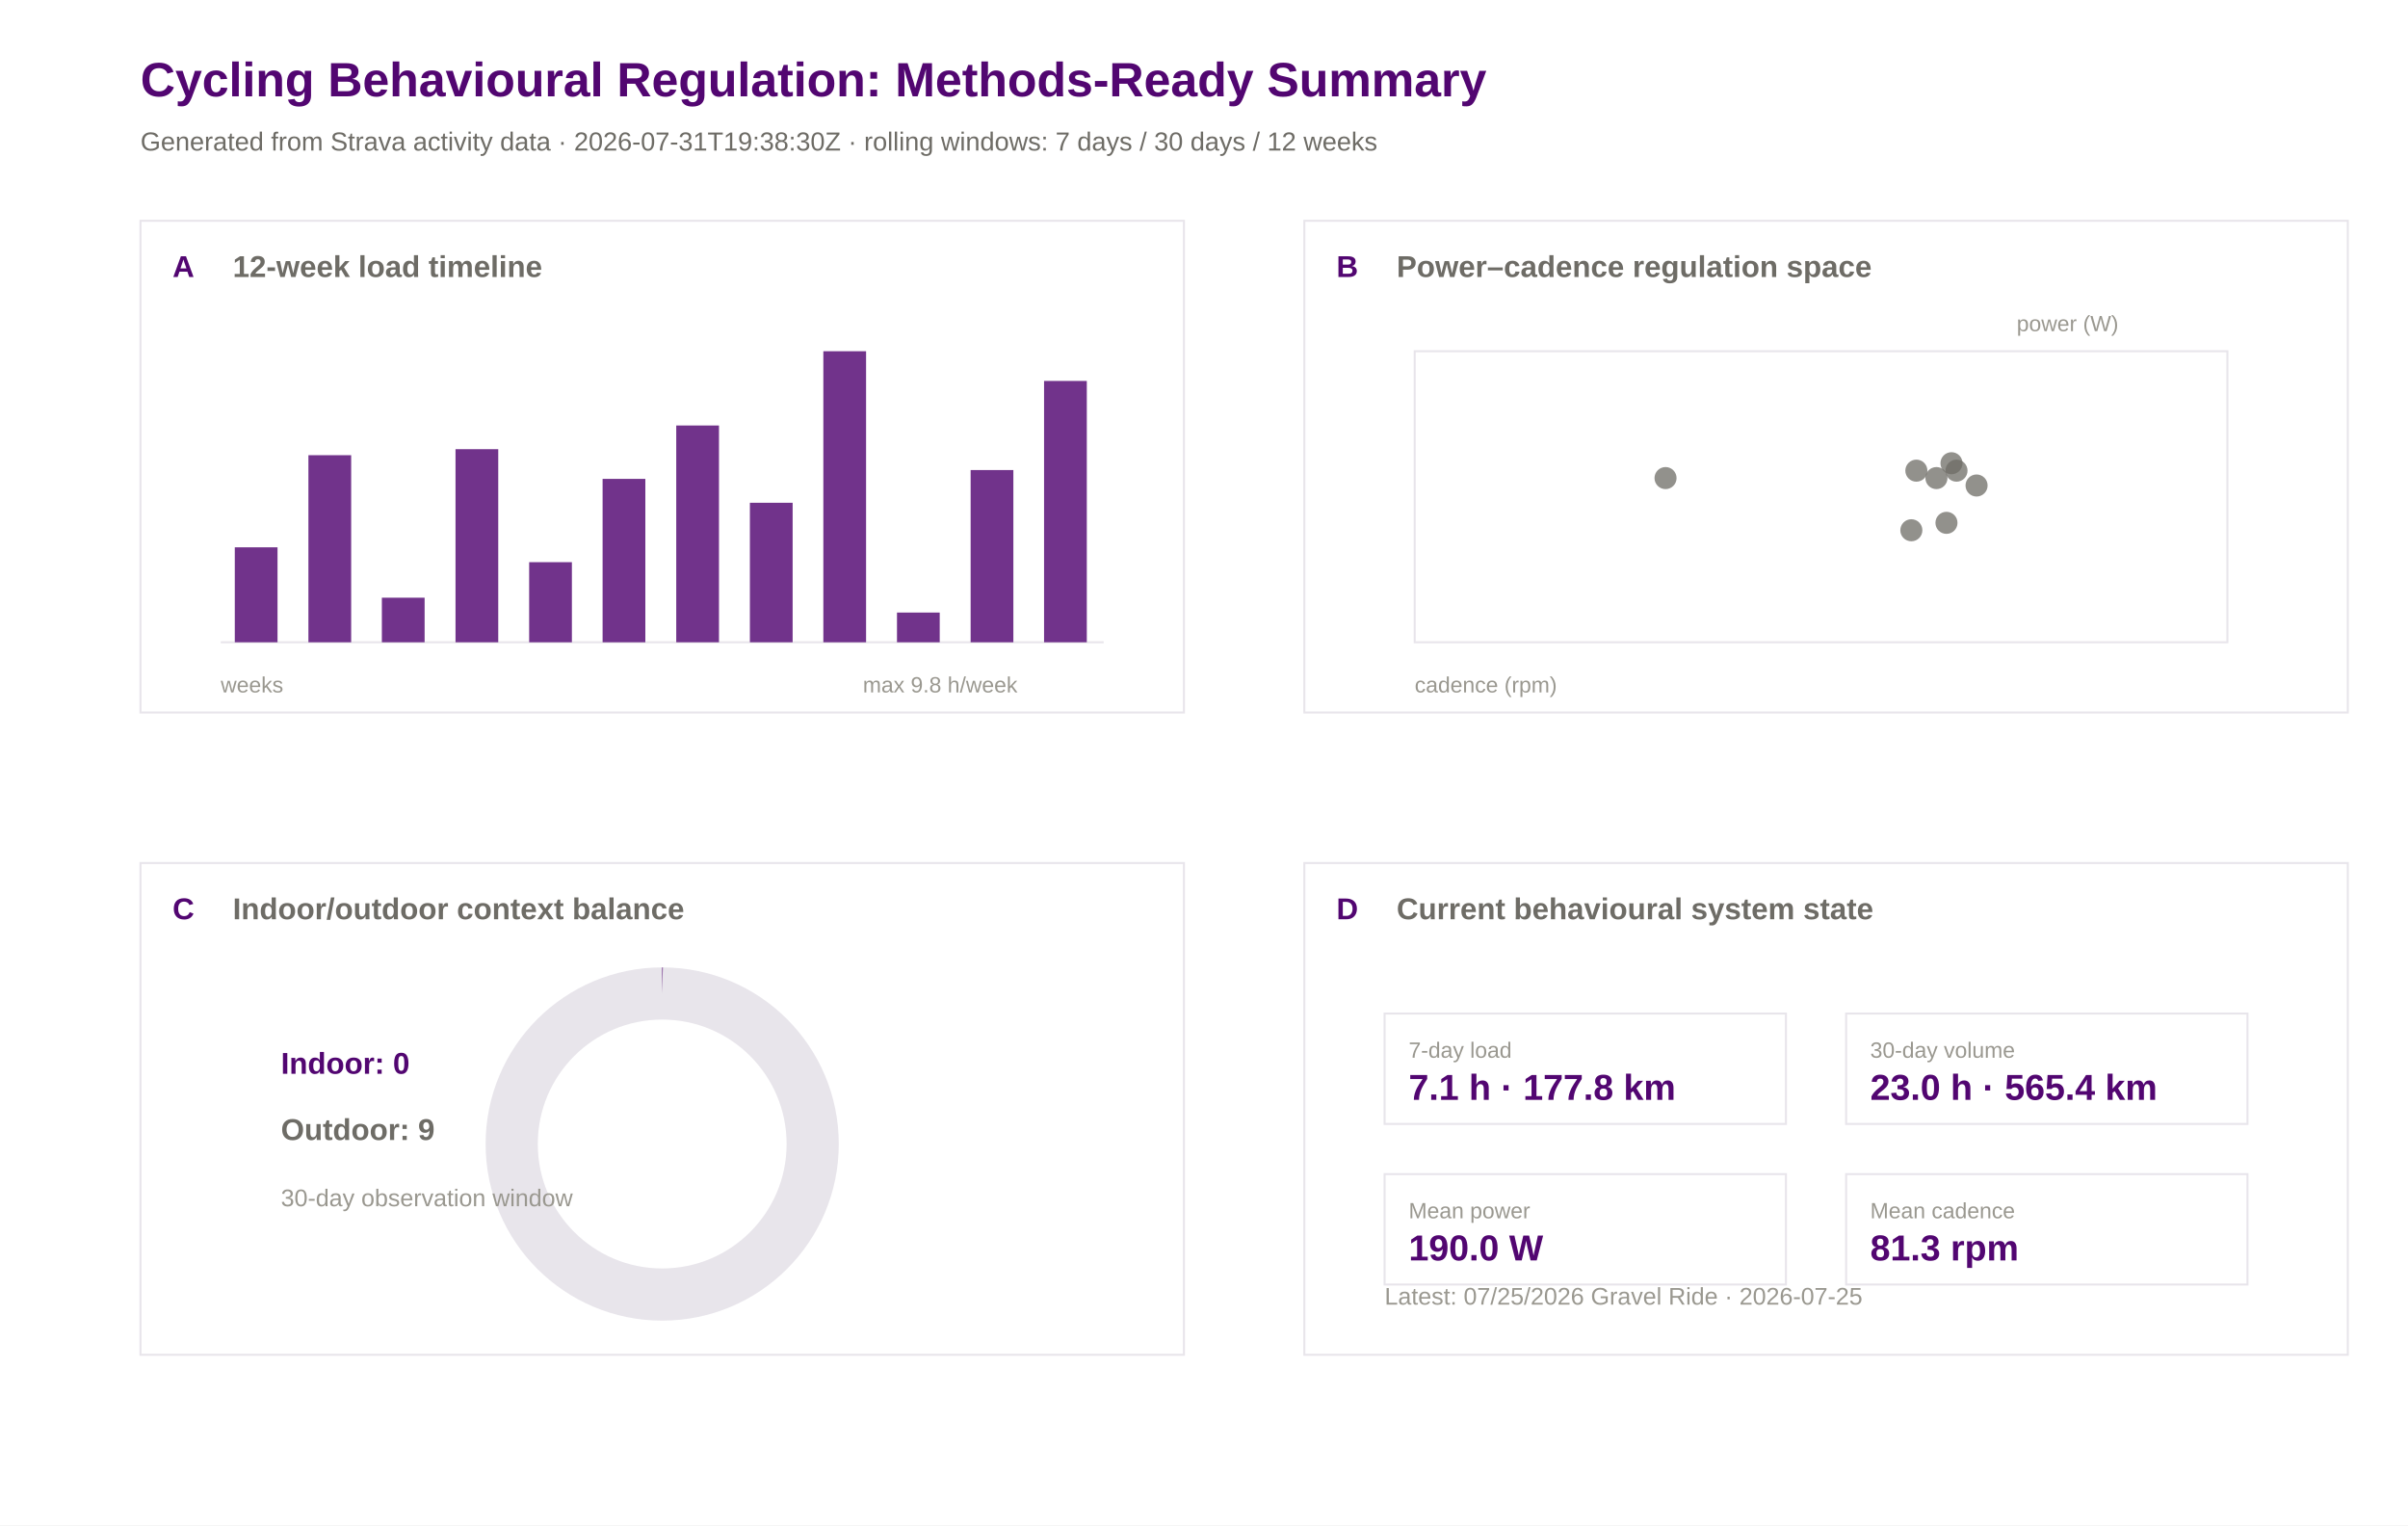
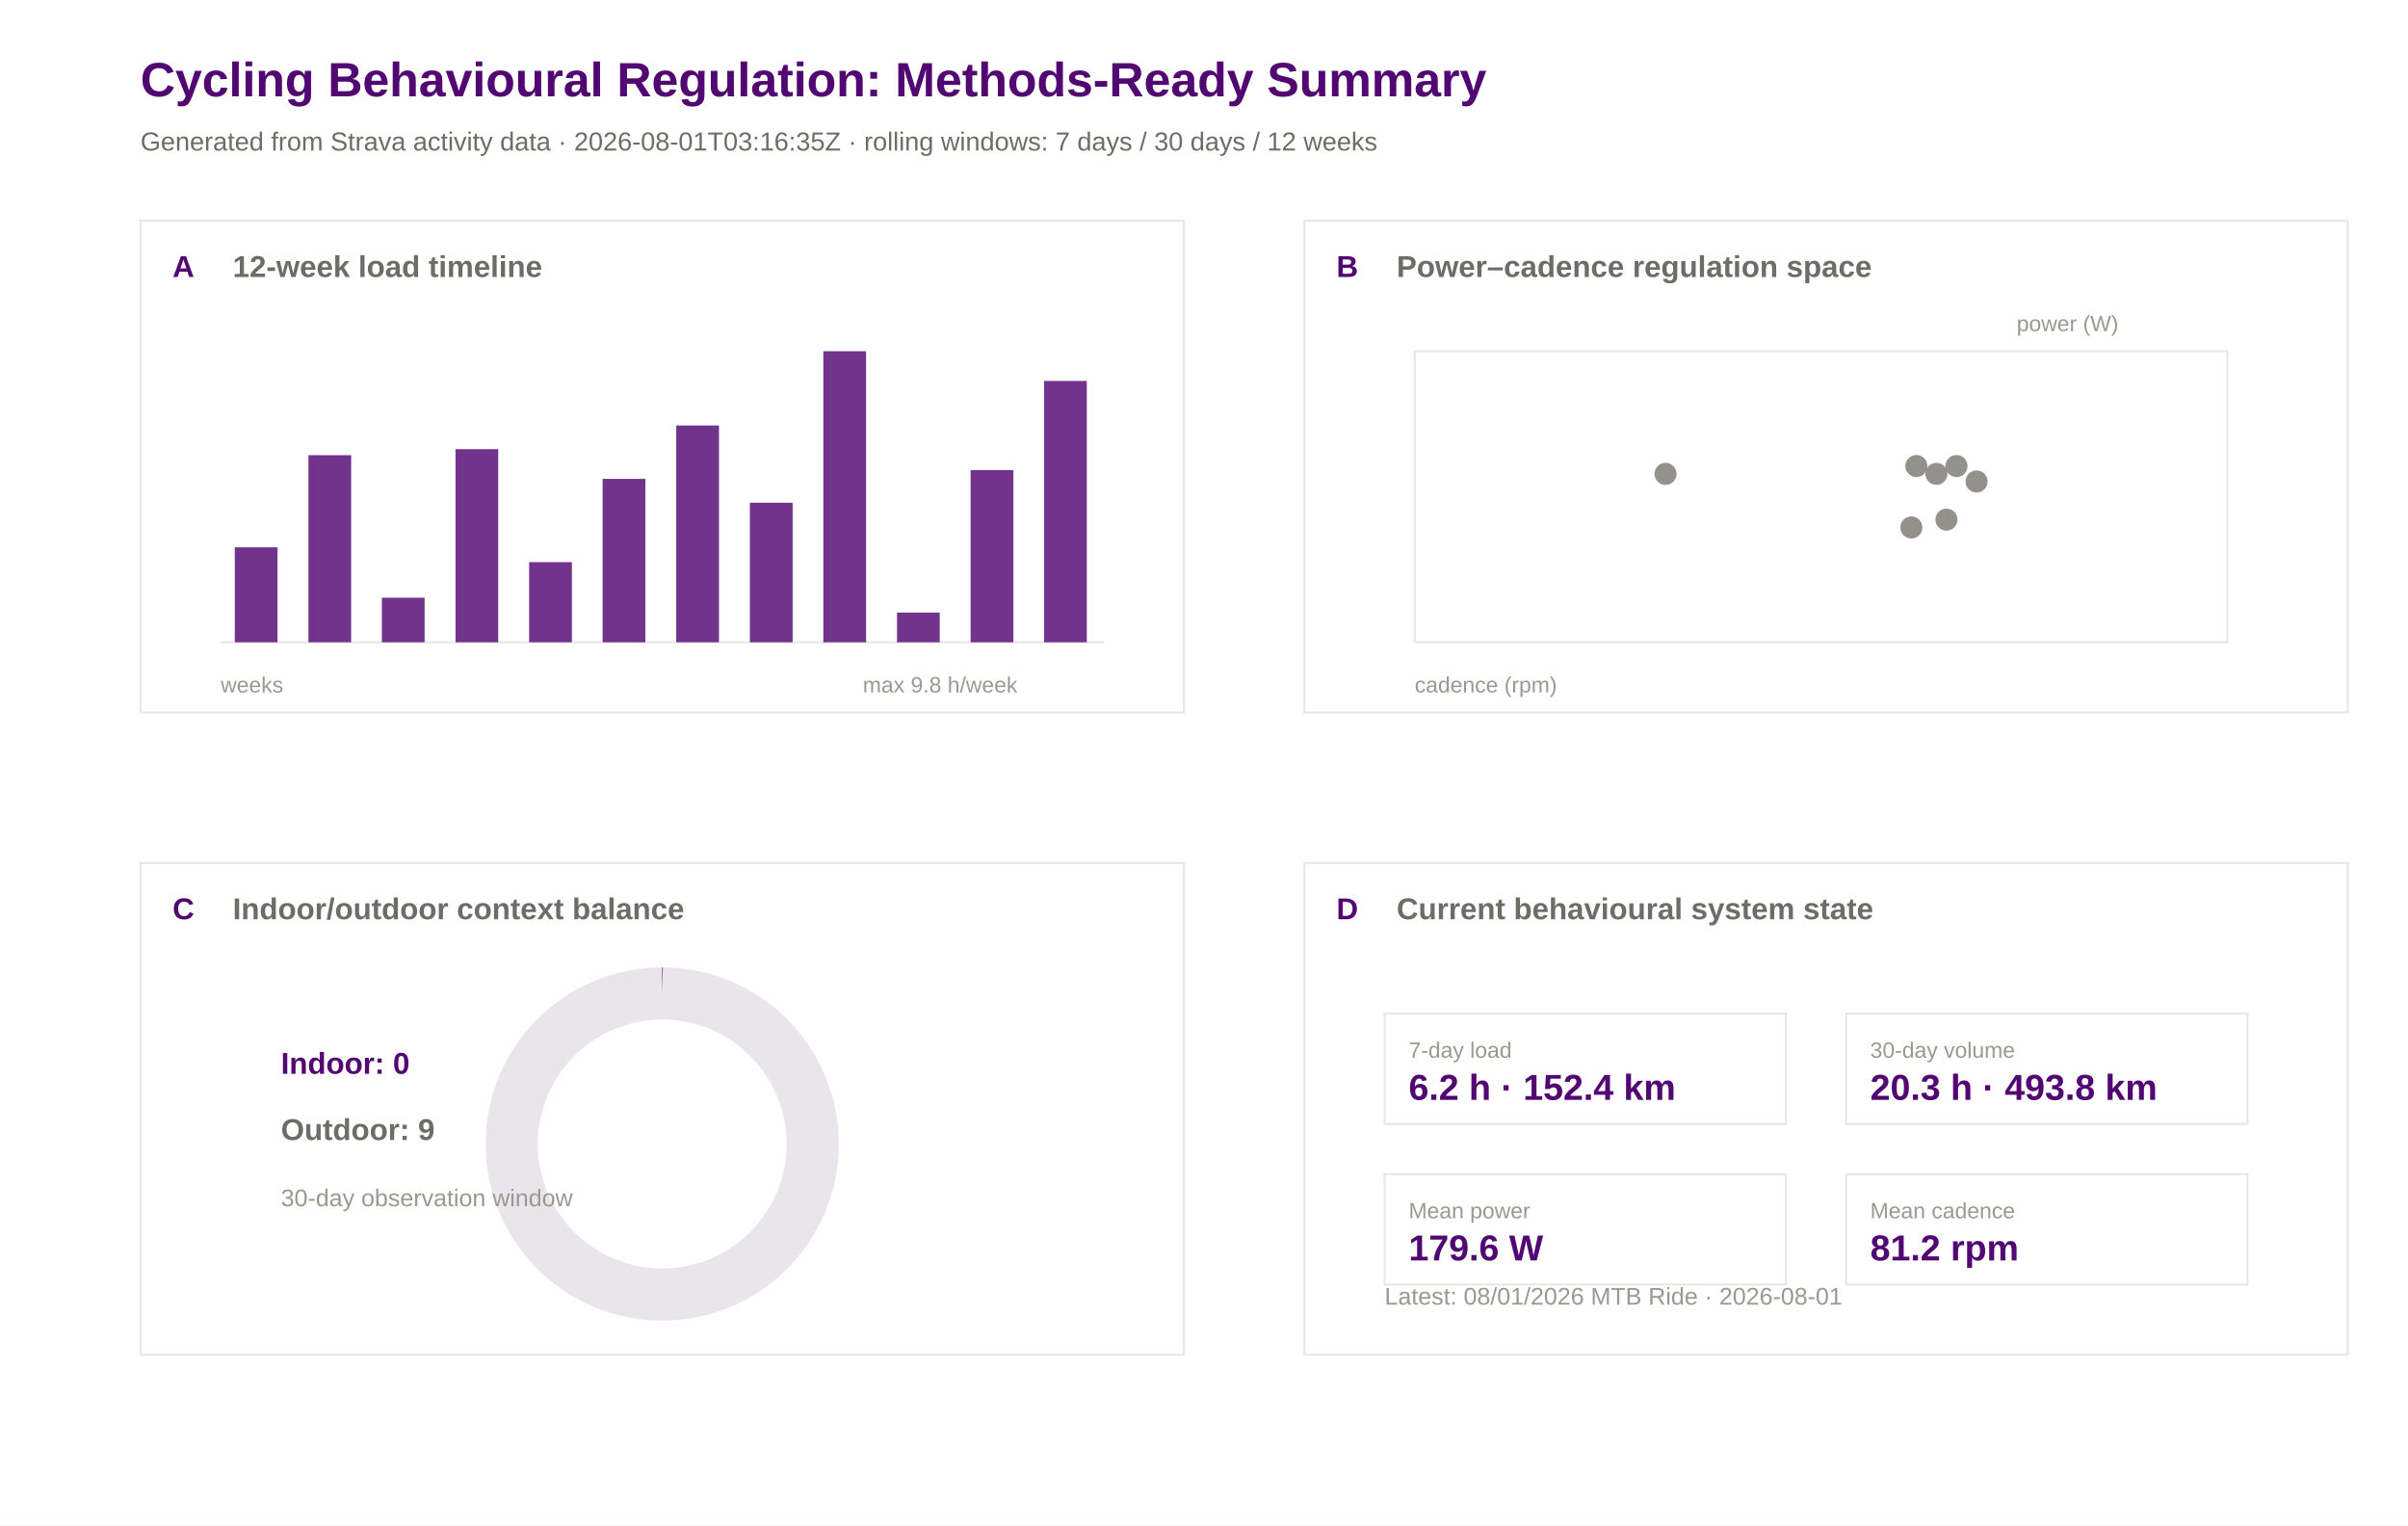
<svg xmlns="http://www.w3.org/2000/svg" width="1200" height="760" viewBox="0 0 1200 760">
  <rect width="100%" height="100%" fill="#ffffff" />
  <text x="70.0" y="48.0" font-family="Arial" font-size="24" font-weight="600" fill="#520671">Cycling Behavioural Regulation: Methods-Ready Summary</text>
-   <text x="70.0" y="75.0" font-family="Arial" font-size="13" font-weight="400" fill="#6e6c66">Generated from Strava activity data · 2026-07-31T19:38:30Z · rolling windows: 7 days / 30 days / 12 weeks</text>
+   <text x="70.0" y="75.0" font-family="Arial" font-size="13" font-weight="400" fill="#6e6c66">Generated from Strava activity data · 2026-08-01T03:16:35Z · rolling windows: 7 days / 30 days / 12 weeks</text>
  <rect x="70" y="110" width="520" height="245" fill="#ffffff" stroke="#e8e5eb" stroke-width="1" />
  <text x="86.0" y="138.0" font-family="Arial" font-size="15" font-weight="600" fill="#520671">A</text>
  <text x="116.0" y="138.0" font-family="Arial" font-size="15" font-weight="600" fill="#6e6c66">12-week load timeline</text>
  <rect x="650" y="110" width="520" height="245" fill="#ffffff" stroke="#e8e5eb" stroke-width="1" />
  <text x="666.0" y="138.0" font-family="Arial" font-size="15" font-weight="600" fill="#520671">B</text>
  <text x="696.0" y="138.0" font-family="Arial" font-size="15" font-weight="600" fill="#6e6c66">Power–cadence regulation space</text>
  <rect x="70" y="430" width="520" height="245" fill="#ffffff" stroke="#e8e5eb" stroke-width="1" />
  <text x="86.0" y="458.0" font-family="Arial" font-size="15" font-weight="600" fill="#520671">C</text>
  <text x="116.0" y="458.0" font-family="Arial" font-size="15" font-weight="600" fill="#6e6c66">Indoor/outdoor context balance</text>
  <rect x="650" y="430" width="520" height="245" fill="#ffffff" stroke="#e8e5eb" stroke-width="1" />
  <text x="666.0" y="458.0" font-family="Arial" font-size="15" font-weight="600" fill="#520671">D</text>
  <text x="696.0" y="458.0" font-family="Arial" font-size="15" font-weight="600" fill="#6e6c66">Current behavioural system state</text>
  <line x1="110" y1="320" x2="550" y2="320" stroke="#e8e5eb" />
  <rect x="117.0" y="272.7" width="21.3" height="47.3" fill="#520671" opacity="0.82" />
  <rect x="153.7" y="226.8" width="21.3" height="93.2" fill="#520671" opacity="0.82" />
  <rect x="190.3" y="297.8" width="21.3" height="22.2" fill="#520671" opacity="0.82" />
  <rect x="227.0" y="223.8" width="21.3" height="96.2" fill="#520671" opacity="0.82" />
  <rect x="263.7" y="280.1" width="21.3" height="39.9" fill="#520671" opacity="0.82" />
  <rect x="300.3" y="238.6" width="21.3" height="81.4" fill="#520671" opacity="0.82" />
  <rect x="337.0" y="212.0" width="21.3" height="108.0" fill="#520671" opacity="0.82" />
  <rect x="373.7" y="250.5" width="21.3" height="69.5" fill="#520671" opacity="0.82" />
  <rect x="410.3" y="175.0" width="21.3" height="145.0" fill="#520671" opacity="0.82" />
  <rect x="447.0" y="305.2" width="21.3" height="14.8" fill="#520671" opacity="0.82" />
  <rect x="483.7" y="234.2" width="21.3" height="85.8" fill="#520671" opacity="0.82" />
  <rect x="520.3" y="189.8" width="21.3" height="130.2" fill="#520671" opacity="0.82" />
  <text x="110.0" y="345.0" font-family="Arial" font-size="11" font-weight="400" fill="#9a9890">weeks</text>
  <text x="430.0" y="345.0" font-family="Arial" font-size="11" font-weight="400" fill="#9a9890">max 9.8 h/week</text>
  <rect x="705" y="175" width="405" height="145" fill="#ffffff" stroke="#e8e5eb" />
-   <circle cx="972.5" cy="230.8" r="5.5" fill="#6e6c66" opacity="0.75" />
-   <circle cx="952.5" cy="264.2" r="5.5" fill="#6e6c66" opacity="0.75" />
-   <circle cx="955.0" cy="234.5" r="5.5" fill="#6e6c66" opacity="0.75" />
-   <circle cx="975.0" cy="234.5" r="5.5" fill="#6e6c66" opacity="0.75" />
-   <circle cx="830.0" cy="238.2" r="5.5" fill="#6e6c66" opacity="0.75" />
-   <circle cx="985.0" cy="241.9" r="5.5" fill="#6e6c66" opacity="0.75" />
-   <circle cx="965.0" cy="238.2" r="5.5" fill="#6e6c66" opacity="0.75" />
-   <circle cx="970.0" cy="260.5" r="5.5" fill="#6e6c66" opacity="0.75" />
+   <circle cx="952.5" cy="262.8" r="5.5" fill="#6e6c66" opacity="0.75" />
+   <circle cx="955.0" cy="232.2" r="5.5" fill="#6e6c66" opacity="0.75" />
+   <circle cx="975.0" cy="232.2" r="5.5" fill="#6e6c66" opacity="0.75" />
+   <circle cx="830.0" cy="236.1" r="5.5" fill="#6e6c66" opacity="0.75" />
+   <circle cx="985.0" cy="239.9" r="5.5" fill="#6e6c66" opacity="0.75" />
+   <circle cx="965.0" cy="236.1" r="5.5" fill="#6e6c66" opacity="0.75" />
+   <circle cx="970.0" cy="258.9" r="5.5" fill="#6e6c66" opacity="0.75" />
  <text x="705.0" y="345.0" font-family="Arial" font-size="11" font-weight="400" fill="#9a9890">cadence (rpm)</text>
  <text x="1005.0" y="165.0" font-family="Arial" font-size="11" font-weight="400" fill="#9a9890">power (W)</text>
  <circle cx="330" cy="570" r="75" fill="none" stroke="#e8e5eb" stroke-width="26" />
  <circle cx="330" cy="570" r="75" fill="none" stroke="#520671" stroke-width="26" stroke-dasharray="0.0 471.2" transform="rotate(-90 330 570)" />
  <text x="140.0" y="535.0" font-family="Arial" font-size="15" font-weight="600" fill="#520671">Indoor: 0</text>
  <text x="140.0" y="568.0" font-family="Arial" font-size="15" font-weight="600" fill="#6e6c66">Outdoor: 9</text>
  <text x="140.0" y="601.0" font-family="Arial" font-size="12" font-weight="400" fill="#9a9890">30-day observation window</text>
  <rect x="690" y="505" width="200" height="55" fill="#ffffff" stroke="#e8e5eb" />
  <text x="702.0" y="527.0" font-family="Arial" font-size="11" font-weight="500" fill="#9a9890">7-day load</text>
-   <text x="702.0" y="548.0" font-family="Arial" font-size="18" font-weight="600" fill="#520671">7.1 h · 177.8 km</text>
+   <text x="702.0" y="548.0" font-family="Arial" font-size="18" font-weight="600" fill="#520671">6.2 h · 152.4 km</text>
  <rect x="920" y="505" width="200" height="55" fill="#ffffff" stroke="#e8e5eb" />
  <text x="932.0" y="527.0" font-family="Arial" font-size="11" font-weight="500" fill="#9a9890">30-day volume</text>
-   <text x="932.0" y="548.0" font-family="Arial" font-size="18" font-weight="600" fill="#520671">23.0 h · 565.4 km</text>
+   <text x="932.0" y="548.0" font-family="Arial" font-size="18" font-weight="600" fill="#520671">20.3 h · 493.8 km</text>
  <rect x="690" y="585" width="200" height="55" fill="#ffffff" stroke="#e8e5eb" />
  <text x="702.0" y="607.0" font-family="Arial" font-size="11" font-weight="500" fill="#9a9890">Mean power</text>
-   <text x="702.0" y="628.0" font-family="Arial" font-size="18" font-weight="600" fill="#520671">190.0 W</text>
+   <text x="702.0" y="628.0" font-family="Arial" font-size="18" font-weight="600" fill="#520671">179.6 W</text>
  <rect x="920" y="585" width="200" height="55" fill="#ffffff" stroke="#e8e5eb" />
  <text x="932.0" y="607.0" font-family="Arial" font-size="11" font-weight="500" fill="#9a9890">Mean cadence</text>
-   <text x="932.0" y="628.0" font-family="Arial" font-size="18" font-weight="600" fill="#520671">81.3 rpm</text>
-   <text x="690.0" y="650.0" font-family="Arial" font-size="12" font-weight="400" fill="#9a9890">Latest: 07/25/2026 Gravel Ride · 2026-07-25</text>
+   <text x="932.0" y="628.0" font-family="Arial" font-size="18" font-weight="600" fill="#520671">81.2 rpm</text>
+   <text x="690.0" y="650.0" font-family="Arial" font-size="12" font-weight="400" fill="#9a9890">Latest: 08/01/2026 MTB Ride · 2026-08-01</text>
</svg>
